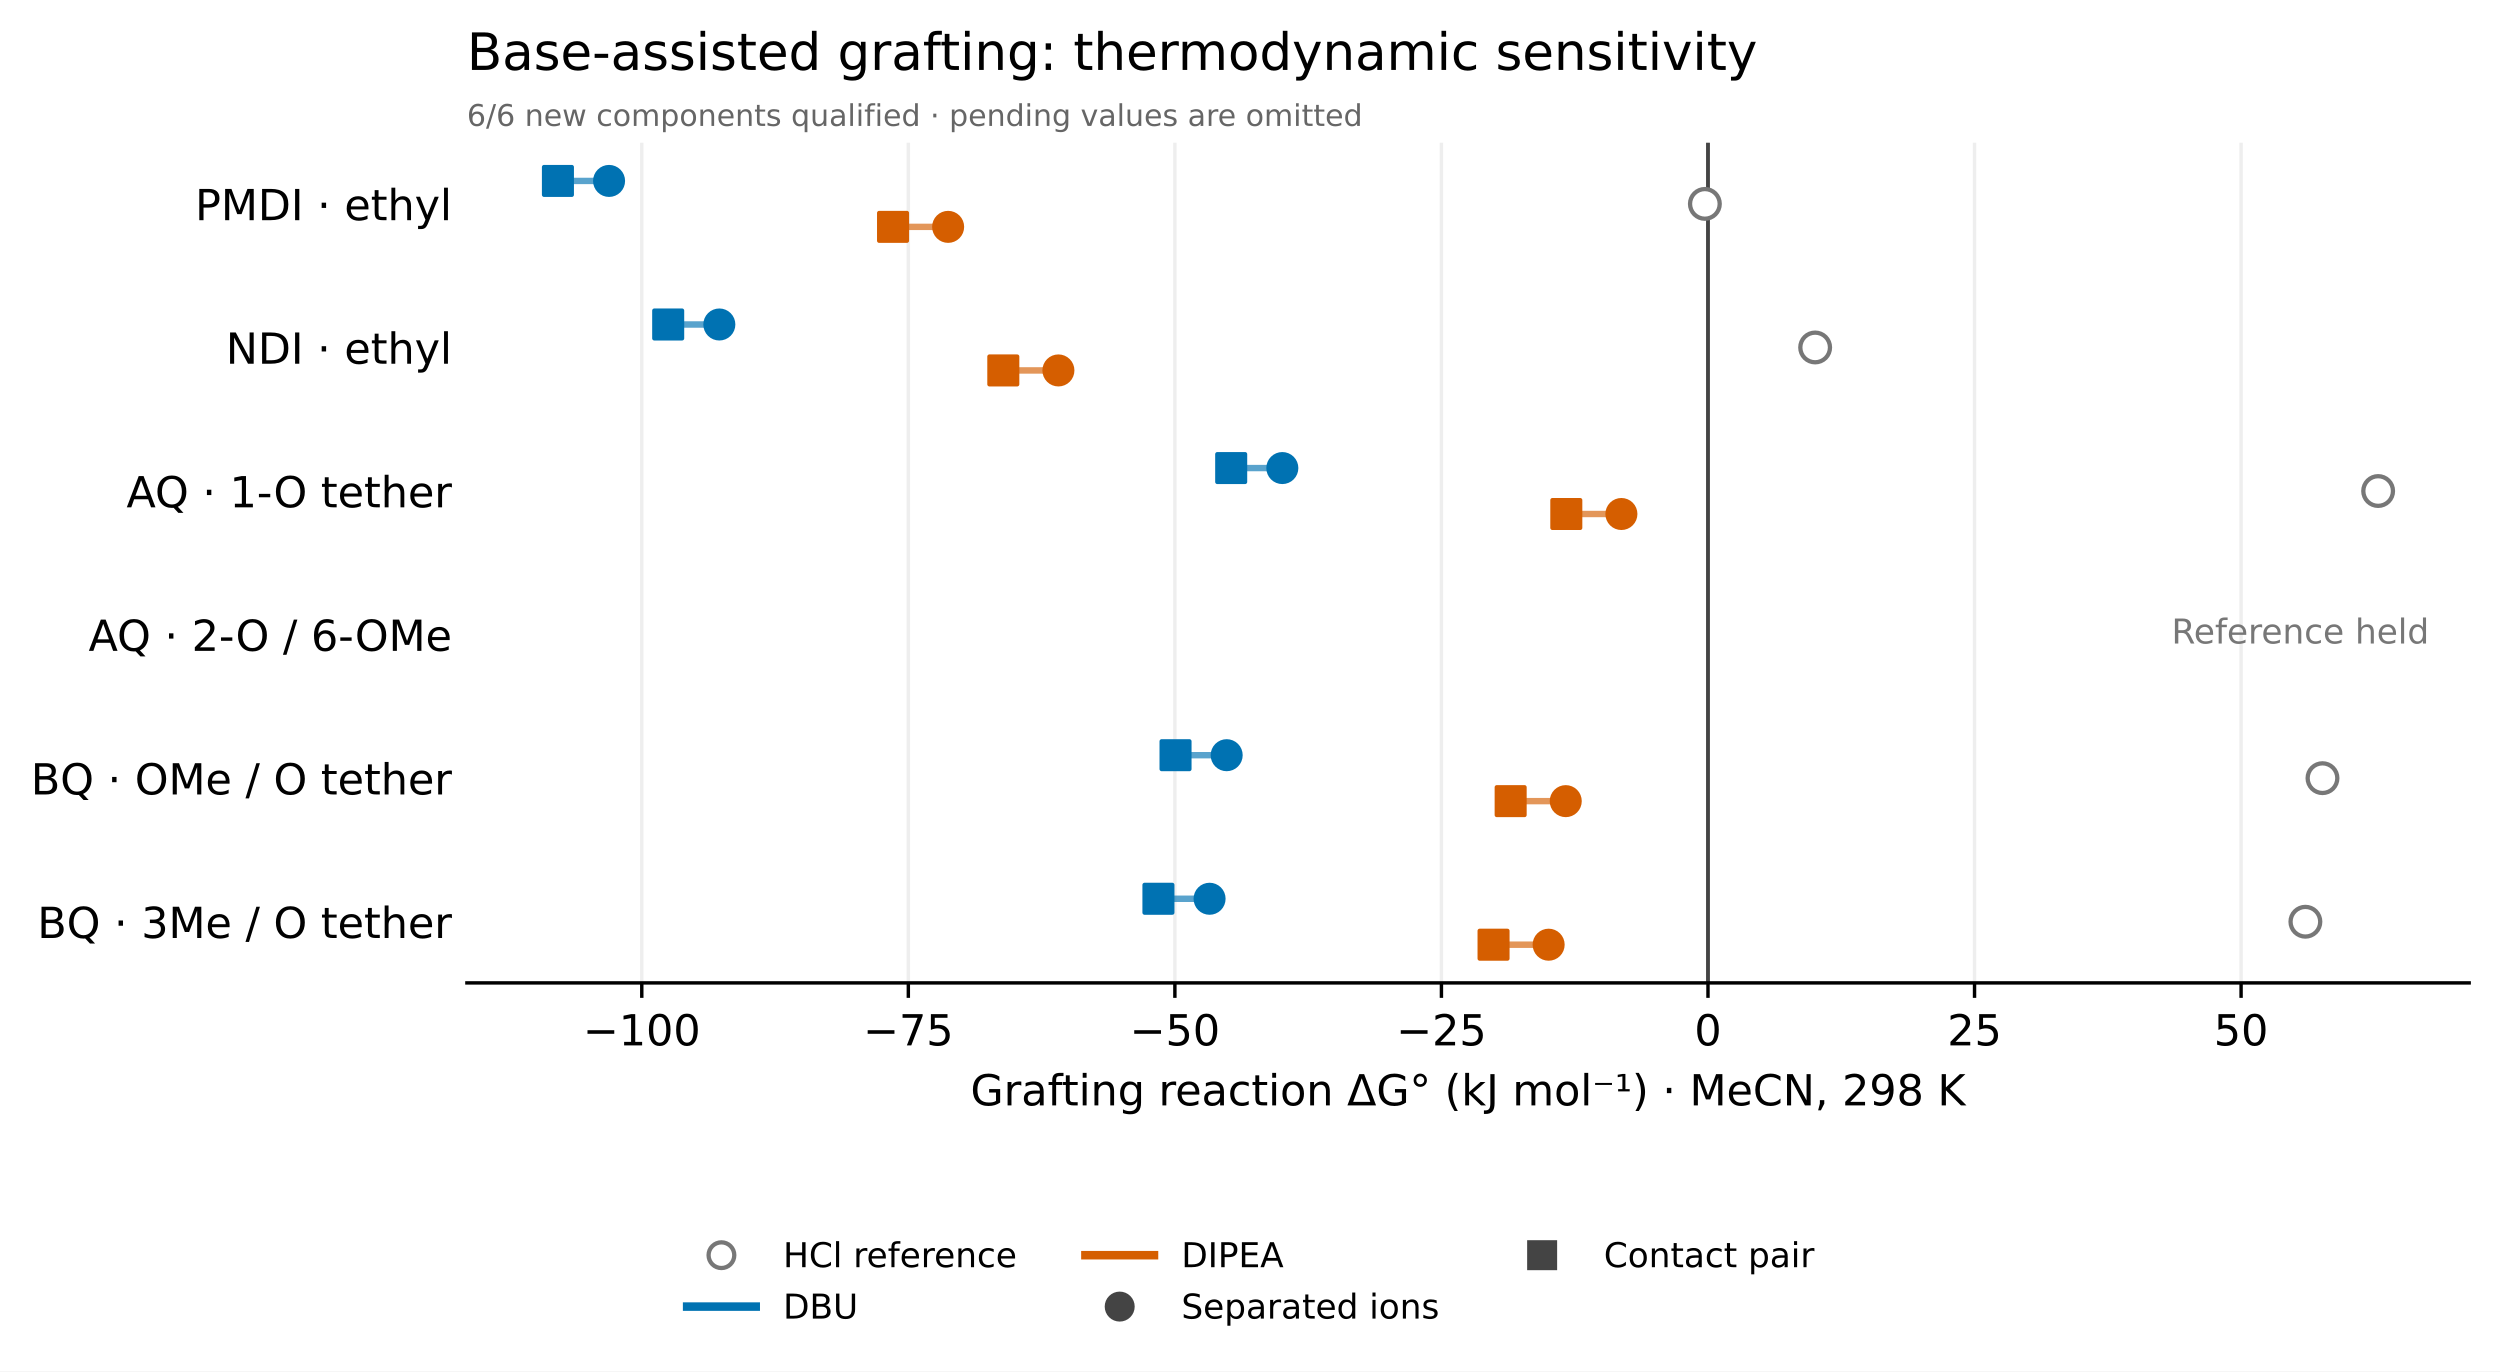
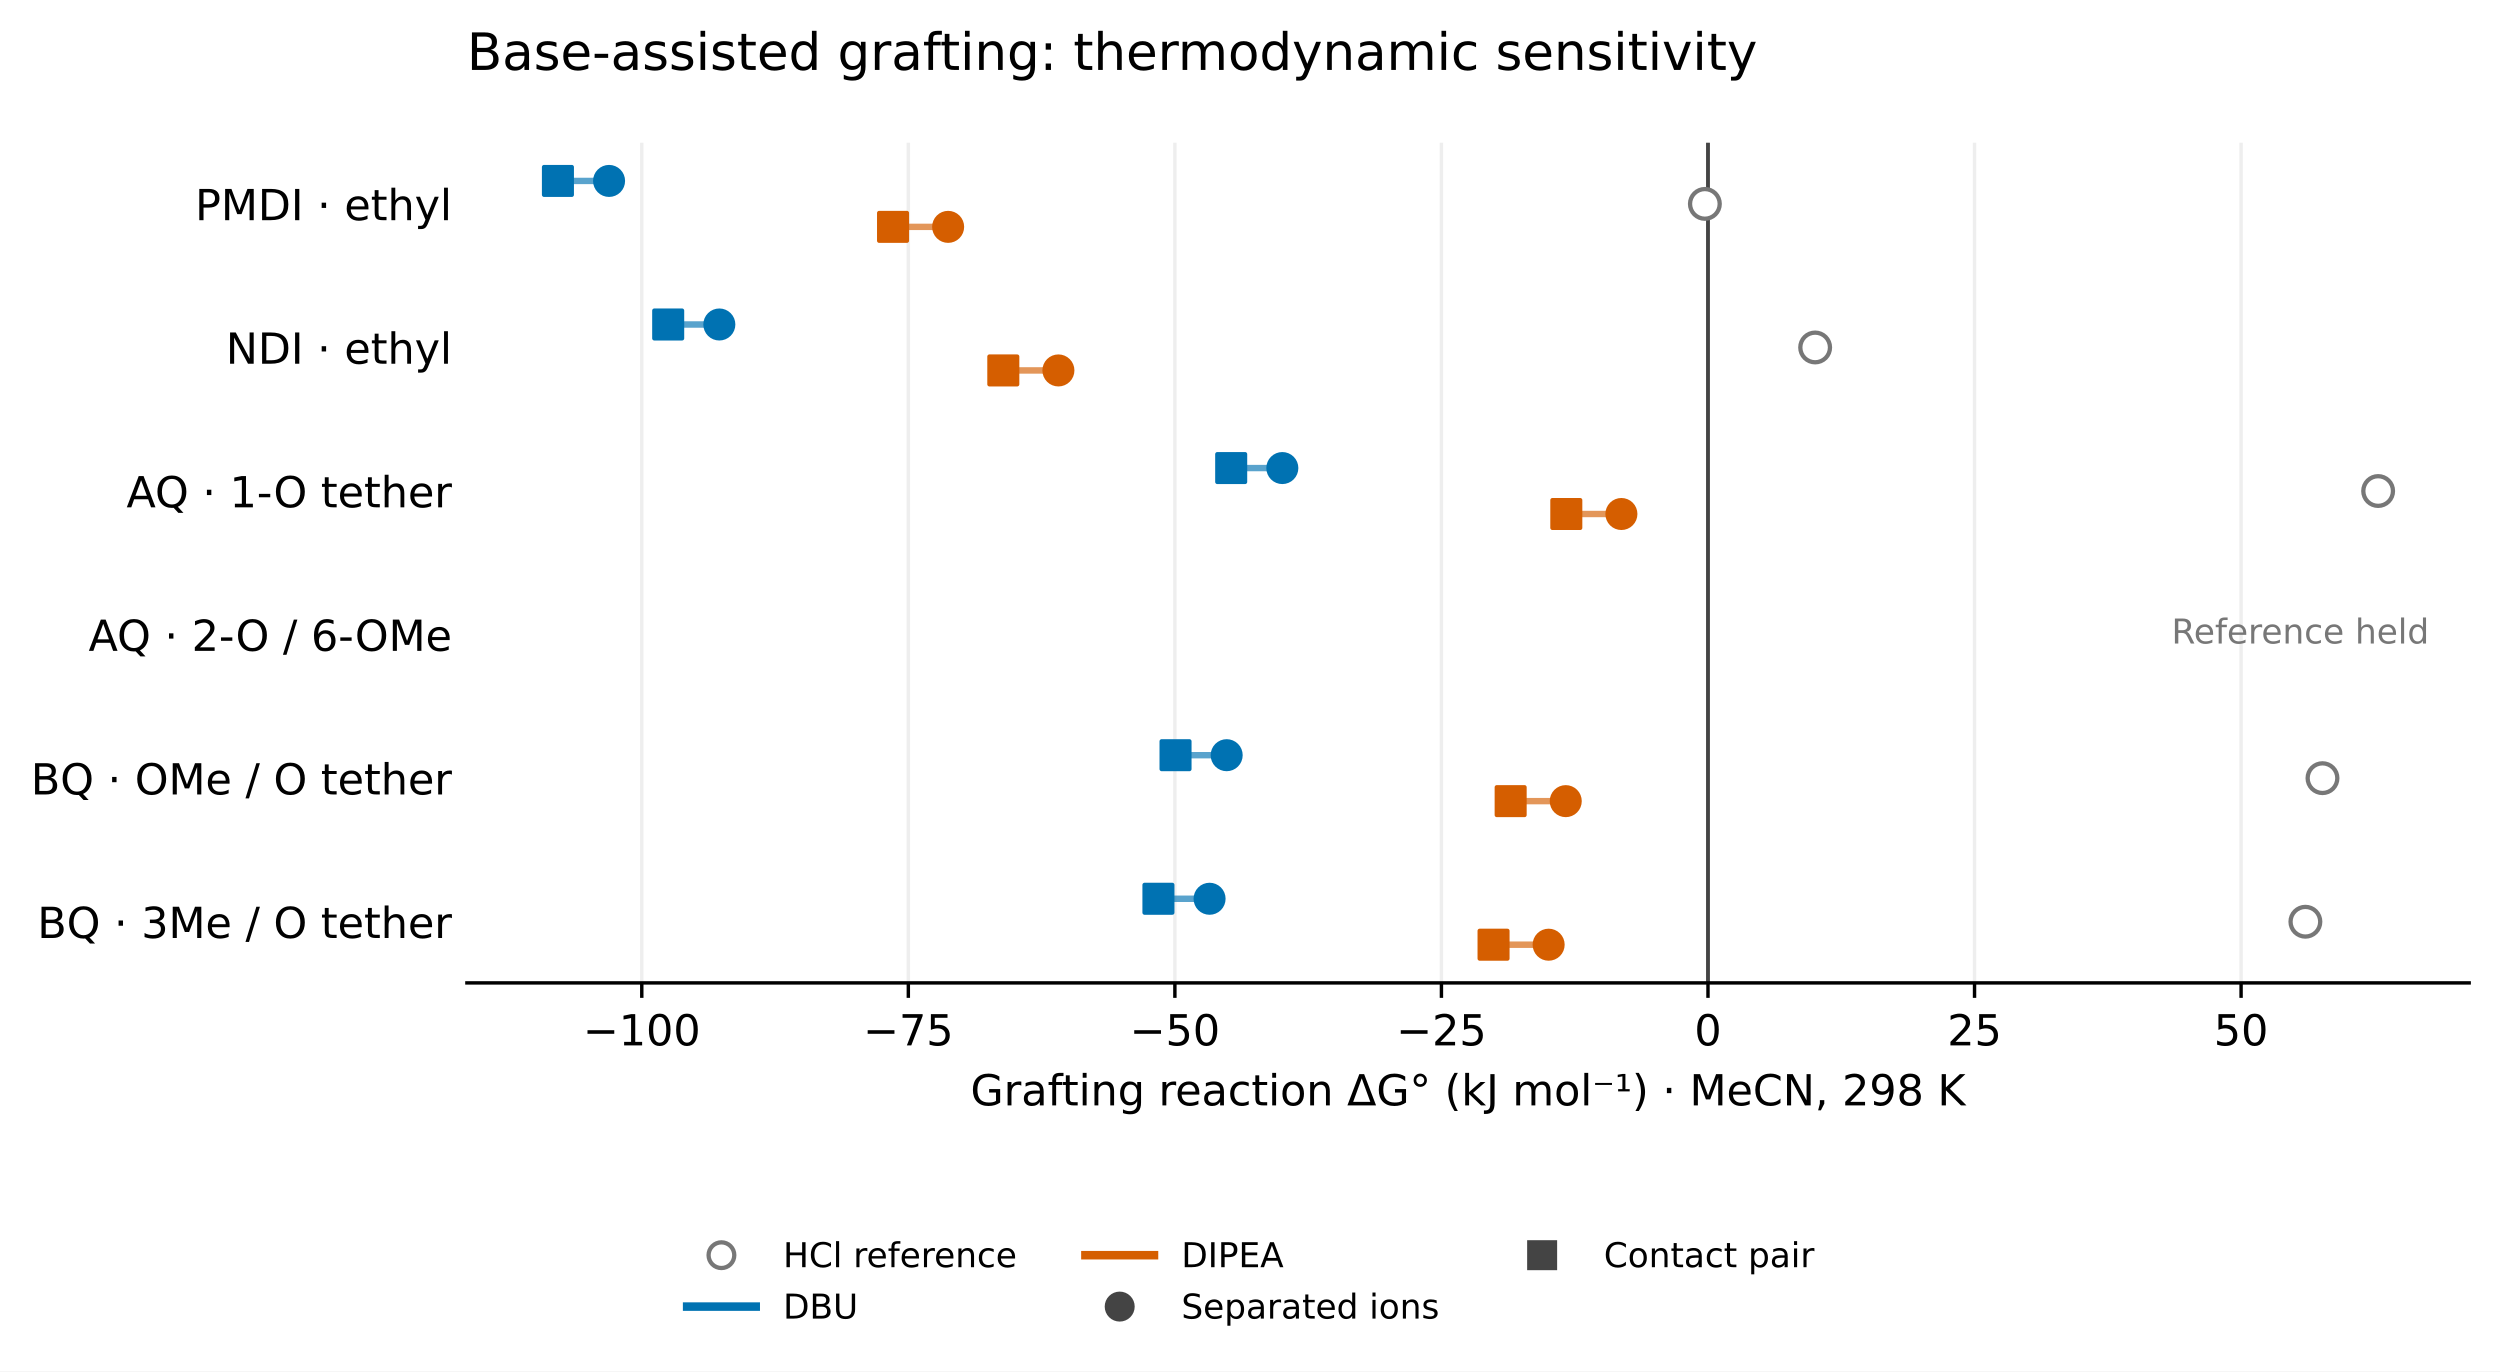
<svg xmlns="http://www.w3.org/2000/svg" xmlns:xlink="http://www.w3.org/1999/xlink" width="583.571pt" height="320.118pt" viewBox="0 0 583.571 320.118" version="1.1">
  <defs>
    <style type="text/css">*{stroke-linejoin: round; stroke-linecap: butt}</style>
  </defs>
  <g id="figure_1">
    <g id="patch_1">
      <path d="M 0 320.118  L 583.571 320.118  L 583.571 0  L 0 0  z " style="fill: #ffffff" />
    </g>
    <g id="axes_1">
      <g id="patch_2">
        <path d="M 108.991 229.436  L 576.371 229.436  L 576.371 33.318  L 108.991 33.318  z " style="fill: #ffffff" />
      </g>
      <g id="matplotlib.axis_1">
        <g id="xtick_1">
          <g id="line2d_1">
-             <path d="M 149.809 229.436  L 149.809 33.318  " clip-path="url(#p5837774f7a)" style="fill: none; stroke: #eeeeee; stroke-width: 0.8; stroke-linecap: square" />
+             <path d="M 149.809 229.436  L 149.809 33.318  " clip-path="url(#pb3ab2a6b49)" style="fill: none; stroke: #eeeeee; stroke-width: 0.8; stroke-linecap: square" />
          </g>
          <g id="line2d_2">
            <defs>
-               <path id="mfbf77e5e4a" d="M 0 0  L 0 3.5  " style="stroke: #000000; stroke-width: 0.8" />
+               <path id="m48d8ce6ba0" d="M 0 0  L 0 3.5  " style="stroke: #000000; stroke-width: 0.8" />
            </defs>
            <g>
-               <use xlink:href="#mfbf77e5e4a" x="149.809" y="229.436" style="stroke: #000000; stroke-width: 0.8" />
+               <use xlink:href="#m48d8ce6ba0" x="149.809" y="229.436" style="stroke: #000000; stroke-width: 0.8" />
            </g>
          </g>
          <g id="text_1">
            <text style="font-size: 10px; font-family: 'DejaVu Sans'; text-anchor: middle" x="149.809" y="244.033" transform="rotate(-0 149.8094 244.0334)">−100</text>
          </g>
        </g>
        <g id="xtick_2">
          <g id="line2d_3">
-             <path d="M 212.03 229.436  L 212.03 33.318  " clip-path="url(#p5837774f7a)" style="fill: none; stroke: #eeeeee; stroke-width: 0.8; stroke-linecap: square" />
+             <path d="M 212.03 229.436  L 212.03 33.318  " clip-path="url(#pb3ab2a6b49)" style="fill: none; stroke: #eeeeee; stroke-width: 0.8; stroke-linecap: square" />
          </g>
          <g id="line2d_4">
            <g>
-               <use xlink:href="#mfbf77e5e4a" x="212.03" y="229.436" style="stroke: #000000; stroke-width: 0.8" />
+               <use xlink:href="#m48d8ce6ba0" x="212.03" y="229.436" style="stroke: #000000; stroke-width: 0.8" />
            </g>
          </g>
          <g id="text_2">
            <text style="font-size: 10px; font-family: 'DejaVu Sans'; text-anchor: middle" x="212.03" y="244.033" transform="rotate(-0 212.0301 244.0334)">−75</text>
          </g>
        </g>
        <g id="xtick_3">
          <g id="line2d_5">
-             <path d="M 274.251 229.436  L 274.251 33.318  " clip-path="url(#p5837774f7a)" style="fill: none; stroke: #eeeeee; stroke-width: 0.8; stroke-linecap: square" />
+             <path d="M 274.251 229.436  L 274.251 33.318  " clip-path="url(#pb3ab2a6b49)" style="fill: none; stroke: #eeeeee; stroke-width: 0.8; stroke-linecap: square" />
          </g>
          <g id="line2d_6">
            <g>
-               <use xlink:href="#mfbf77e5e4a" x="274.251" y="229.436" style="stroke: #000000; stroke-width: 0.8" />
+               <use xlink:href="#m48d8ce6ba0" x="274.251" y="229.436" style="stroke: #000000; stroke-width: 0.8" />
            </g>
          </g>
          <g id="text_3">
            <text style="font-size: 10px; font-family: 'DejaVu Sans'; text-anchor: middle" x="274.251" y="244.033" transform="rotate(-0 274.2507 244.0334)">−50</text>
          </g>
        </g>
        <g id="xtick_4">
          <g id="line2d_7">
-             <path d="M 336.471 229.436  L 336.471 33.318  " clip-path="url(#p5837774f7a)" style="fill: none; stroke: #eeeeee; stroke-width: 0.8; stroke-linecap: square" />
+             <path d="M 336.471 229.436  L 336.471 33.318  " clip-path="url(#pb3ab2a6b49)" style="fill: none; stroke: #eeeeee; stroke-width: 0.8; stroke-linecap: square" />
          </g>
          <g id="line2d_8">
            <g>
-               <use xlink:href="#mfbf77e5e4a" x="336.471" y="229.436" style="stroke: #000000; stroke-width: 0.8" />
+               <use xlink:href="#m48d8ce6ba0" x="336.471" y="229.436" style="stroke: #000000; stroke-width: 0.8" />
            </g>
          </g>
          <g id="text_4">
            <text style="font-size: 10px; font-family: 'DejaVu Sans'; text-anchor: middle" x="336.471" y="244.033" transform="rotate(-0 336.4713 244.0334)">−25</text>
          </g>
        </g>
        <g id="xtick_5">
          <g id="line2d_9">
-             <path d="M 398.692 229.436  L 398.692 33.318  " clip-path="url(#p5837774f7a)" style="fill: none; stroke: #eeeeee; stroke-width: 0.8; stroke-linecap: square" />
+             <path d="M 398.692 229.436  L 398.692 33.318  " clip-path="url(#pb3ab2a6b49)" style="fill: none; stroke: #eeeeee; stroke-width: 0.8; stroke-linecap: square" />
          </g>
          <g id="line2d_10">
            <g>
-               <use xlink:href="#mfbf77e5e4a" x="398.692" y="229.436" style="stroke: #000000; stroke-width: 0.8" />
+               <use xlink:href="#m48d8ce6ba0" x="398.692" y="229.436" style="stroke: #000000; stroke-width: 0.8" />
            </g>
          </g>
          <g id="text_5">
            <text style="font-size: 10px; font-family: 'DejaVu Sans'; text-anchor: middle" x="398.692" y="244.033" transform="rotate(-0 398.692 244.0334)">0</text>
          </g>
        </g>
        <g id="xtick_6">
          <g id="line2d_11">
-             <path d="M 460.913 229.436  L 460.913 33.318  " clip-path="url(#p5837774f7a)" style="fill: none; stroke: #eeeeee; stroke-width: 0.8; stroke-linecap: square" />
+             <path d="M 460.913 229.436  L 460.913 33.318  " clip-path="url(#pb3ab2a6b49)" style="fill: none; stroke: #eeeeee; stroke-width: 0.8; stroke-linecap: square" />
          </g>
          <g id="line2d_12">
            <g>
-               <use xlink:href="#mfbf77e5e4a" x="460.913" y="229.436" style="stroke: #000000; stroke-width: 0.8" />
+               <use xlink:href="#m48d8ce6ba0" x="460.913" y="229.436" style="stroke: #000000; stroke-width: 0.8" />
            </g>
          </g>
          <g id="text_6">
            <text style="font-size: 10px; font-family: 'DejaVu Sans'; text-anchor: middle" x="460.913" y="244.033" transform="rotate(-0 460.9126 244.0334)">25</text>
          </g>
        </g>
        <g id="xtick_7">
          <g id="line2d_13">
-             <path d="M 523.133 229.436  L 523.133 33.318  " clip-path="url(#p5837774f7a)" style="fill: none; stroke: #eeeeee; stroke-width: 0.8; stroke-linecap: square" />
+             <path d="M 523.133 229.436  L 523.133 33.318  " clip-path="url(#pb3ab2a6b49)" style="fill: none; stroke: #eeeeee; stroke-width: 0.8; stroke-linecap: square" />
          </g>
          <g id="line2d_14">
            <g>
-               <use xlink:href="#mfbf77e5e4a" x="523.133" y="229.436" style="stroke: #000000; stroke-width: 0.8" />
+               <use xlink:href="#m48d8ce6ba0" x="523.133" y="229.436" style="stroke: #000000; stroke-width: 0.8" />
            </g>
          </g>
          <g id="text_7">
            <text style="font-size: 10px; font-family: 'DejaVu Sans'; text-anchor: middle" x="523.133" y="244.033" transform="rotate(-0 523.1333 244.0334)">50</text>
          </g>
        </g>
        <g id="text_8">
          <text style="font-size: 10px; font-family: 'DejaVu Sans'; text-anchor: middle" x="342.681" y="258.034" transform="rotate(-0 342.6806 258.0342)">Grafting reaction ΔG° (kJ mol⁻¹) · MeCN, 298 K</text>
        </g>
      </g>
      <g id="matplotlib.axis_2">
        <g id="ytick_1">
          <g id="line2d_15" />
          <g id="text_9">
            <text style="font-size: 10px; font-family: 'DejaVu Sans'; text-anchor: end" x="105.491" y="51.394" transform="rotate(-0 105.4906 51.39385)">PMDI · ethyl</text>
          </g>
        </g>
        <g id="ytick_2">
          <g id="line2d_16" />
          <g id="text_10">
            <text style="font-size: 10px; font-family: 'DejaVu Sans'; text-anchor: end" x="105.491" y="84.907" transform="rotate(-0 105.4906 84.90678)">NDI · ethyl</text>
          </g>
        </g>
        <g id="ytick_3">
          <g id="line2d_17" />
          <g id="text_11">
            <text style="font-size: 10px; font-family: 'DejaVu Sans'; text-anchor: end" x="105.491" y="118.42" transform="rotate(-0 105.4906 118.4197)">AQ · 1-O tether</text>
          </g>
        </g>
        <g id="ytick_4">
          <g id="line2d_18" />
          <g id="text_12">
            <text style="font-size: 10px; font-family: 'DejaVu Sans'; text-anchor: end" x="105.491" y="151.932" transform="rotate(-0 105.4906 151.9322)">AQ · 2-O / 6-OMe</text>
          </g>
        </g>
        <g id="ytick_5">
          <g id="line2d_19" />
          <g id="text_13">
            <text style="font-size: 10px; font-family: 'DejaVu Sans'; text-anchor: end" x="105.491" y="185.446" transform="rotate(-0 105.4906 185.4456)">BQ · OMe / O tether</text>
          </g>
        </g>
        <g id="ytick_6">
          <g id="line2d_20" />
          <g id="text_14">
            <text style="font-size: 10px; font-family: 'DejaVu Sans'; text-anchor: end" x="105.491" y="218.958" transform="rotate(-0 105.4906 218.9585)">BQ · 3Me / O tether</text>
          </g>
        </g>
      </g>
      <g id="line2d_21">
-         <path d="M 142.173 42.233  L 130.235 42.233  " clip-path="url(#p5837774f7a)" style="fill: none; stroke: #0072b2; stroke-opacity: 0.65; stroke-width: 1.5; stroke-linecap: square" />
+         <path d="M 142.173 42.233  L 130.235 42.233  " clip-path="url(#pb3ab2a6b49)" style="fill: none; stroke: #0072b2; stroke-opacity: 0.65; stroke-width: 1.5; stroke-linecap: square" />
      </g>
      <g id="line2d_22">
-         <path d="M 221.321 52.957  L 208.461 52.957  " clip-path="url(#p5837774f7a)" style="fill: none; stroke: #d55e00; stroke-opacity: 0.65; stroke-width: 1.5; stroke-linecap: square" />
+         <path d="M 221.321 52.957  L 208.461 52.957  " clip-path="url(#pb3ab2a6b49)" style="fill: none; stroke: #d55e00; stroke-opacity: 0.65; stroke-width: 1.5; stroke-linecap: square" />
      </g>
      <g id="line2d_23">
-         <path d="M 167.913 75.745  L 155.975 75.745  " clip-path="url(#p5837774f7a)" style="fill: none; stroke: #0072b2; stroke-opacity: 0.65; stroke-width: 1.5; stroke-linecap: square" />
+         <path d="M 167.913 75.745  L 155.975 75.745  " clip-path="url(#pb3ab2a6b49)" style="fill: none; stroke: #0072b2; stroke-opacity: 0.65; stroke-width: 1.5; stroke-linecap: square" />
      </g>
      <g id="line2d_24">
-         <path d="M 247.061 86.47  L 234.201 86.47  " clip-path="url(#p5837774f7a)" style="fill: none; stroke: #d55e00; stroke-opacity: 0.65; stroke-width: 1.5; stroke-linecap: square" />
+         <path d="M 247.061 86.47  L 234.201 86.47  " clip-path="url(#pb3ab2a6b49)" style="fill: none; stroke: #d55e00; stroke-opacity: 0.65; stroke-width: 1.5; stroke-linecap: square" />
      </g>
      <g id="line2d_25">
-         <path d="M 299.332 109.258  L 287.395 109.258  " clip-path="url(#p5837774f7a)" style="fill: none; stroke: #0072b2; stroke-opacity: 0.65; stroke-width: 1.5; stroke-linecap: square" />
+         <path d="M 299.332 109.258  L 287.395 109.258  " clip-path="url(#pb3ab2a6b49)" style="fill: none; stroke: #0072b2; stroke-opacity: 0.65; stroke-width: 1.5; stroke-linecap: square" />
      </g>
      <g id="line2d_26">
-         <path d="M 378.481 119.983  L 365.621 119.983  " clip-path="url(#p5837774f7a)" style="fill: none; stroke: #d55e00; stroke-opacity: 0.65; stroke-width: 1.5; stroke-linecap: square" />
+         <path d="M 378.481 119.983  L 365.621 119.983  " clip-path="url(#pb3ab2a6b49)" style="fill: none; stroke: #d55e00; stroke-opacity: 0.65; stroke-width: 1.5; stroke-linecap: square" />
      </g>
      <g id="line2d_27">
-         <path d="M 286.34 176.284  L 274.403 176.284  " clip-path="url(#p5837774f7a)" style="fill: none; stroke: #0072b2; stroke-opacity: 0.65; stroke-width: 1.5; stroke-linecap: square" />
+         <path d="M 286.34 176.284  L 274.403 176.284  " clip-path="url(#pb3ab2a6b49)" style="fill: none; stroke: #0072b2; stroke-opacity: 0.65; stroke-width: 1.5; stroke-linecap: square" />
      </g>
      <g id="line2d_28">
-         <path d="M 365.489 187.008  L 352.629 187.008  " clip-path="url(#p5837774f7a)" style="fill: none; stroke: #d55e00; stroke-opacity: 0.65; stroke-width: 1.5; stroke-linecap: square" />
+         <path d="M 365.489 187.008  L 352.629 187.008  " clip-path="url(#pb3ab2a6b49)" style="fill: none; stroke: #d55e00; stroke-opacity: 0.65; stroke-width: 1.5; stroke-linecap: square" />
      </g>
      <g id="line2d_29">
-         <path d="M 282.349 209.797  L 270.411 209.797  " clip-path="url(#p5837774f7a)" style="fill: none; stroke: #0072b2; stroke-opacity: 0.65; stroke-width: 1.5; stroke-linecap: square" />
+         <path d="M 282.349 209.797  L 270.411 209.797  " clip-path="url(#pb3ab2a6b49)" style="fill: none; stroke: #0072b2; stroke-opacity: 0.65; stroke-width: 1.5; stroke-linecap: square" />
      </g>
      <g id="line2d_30">
-         <path d="M 361.497 220.521  L 348.637 220.521  " clip-path="url(#p5837774f7a)" style="fill: none; stroke: #d55e00; stroke-opacity: 0.65; stroke-width: 1.5; stroke-linecap: square" />
+         <path d="M 361.497 220.521  L 348.637 220.521  " clip-path="url(#pb3ab2a6b49)" style="fill: none; stroke: #d55e00; stroke-opacity: 0.65; stroke-width: 1.5; stroke-linecap: square" />
      </g>
      <g id="line2d_31">
-         <path d="M 398.692 229.436  L 398.692 33.318  " clip-path="url(#p5837774f7a)" style="fill: none; stroke: #444444; stroke-width: 0.9; stroke-linecap: square" />
+         <path d="M 398.692 229.436  L 398.692 33.318  " clip-path="url(#pb3ab2a6b49)" style="fill: none; stroke: #444444; stroke-width: 0.9; stroke-linecap: square" />
      </g>
      <g id="patch_3">
        <path d="M 108.991 229.436  L 576.371 229.436  " style="fill: none; stroke: #000000; stroke-width: 0.8; stroke-linejoin: miter; stroke-linecap: square" />
      </g>
      <g id="PathCollection_1">
        <defs>
-           <path id="meb96416cd1" d="M 0 3.464  C 0.919 3.464 1.8 3.099 2.449 2.449  C 3.099 1.8 3.464 0.919 3.464 0  C 3.464 -0.919 3.099 -1.8 2.449 -2.449  C 1.8 -3.099 0.919 -3.464 0 -3.464  C -0.919 -3.464 -1.8 -3.099 -2.449 -2.449  C -3.099 -1.8 -3.464 -0.919 -3.464 0  C -3.464 0.919 -3.099 1.8 -2.449 2.449  C -1.8 3.099 -0.919 3.464 0 3.464  z " style="stroke: #777777" />
-         </defs>
-         <g clip-path="url(#p5837774f7a)">
-           <use xlink:href="#meb96416cd1" x="397.966" y="47.595" style="fill: #ffffff; stroke: #777777" />
+           <path id="m607630307b" d="M 0 3.464  C 0.919 3.464 1.8 3.099 2.449 2.449  C 3.099 1.8 3.464 0.919 3.464 0  C 3.464 -0.919 3.099 -1.8 2.449 -2.449  C 1.8 -3.099 0.919 -3.464 0 -3.464  C -0.919 -3.464 -1.8 -3.099 -2.449 -2.449  C -3.099 -1.8 -3.464 -0.919 -3.464 0  C -3.464 0.919 -3.099 1.8 -2.449 2.449  C -1.8 3.099 -0.919 3.464 0 3.464  z " style="stroke: #777777" />
+         </defs>
+         <g clip-path="url(#pb3ab2a6b49)">
+           <use xlink:href="#m607630307b" x="397.966" y="47.595" style="fill: #ffffff; stroke: #777777" />
        </g>
      </g>
      <g id="PathCollection_2">
-         <g clip-path="url(#p5837774f7a)">
-           <use xlink:href="#meb96416cd1" x="423.707" y="81.108" style="fill: #ffffff; stroke: #777777" />
+         <g clip-path="url(#pb3ab2a6b49)">
+           <use xlink:href="#m607630307b" x="423.707" y="81.108" style="fill: #ffffff; stroke: #777777" />
        </g>
      </g>
      <g id="PathCollection_3">
-         <g clip-path="url(#p5837774f7a)">
-           <use xlink:href="#meb96416cd1" x="555.126" y="114.62" style="fill: #ffffff; stroke: #777777" />
+         <g clip-path="url(#pb3ab2a6b49)">
+           <use xlink:href="#m607630307b" x="555.126" y="114.62" style="fill: #ffffff; stroke: #777777" />
        </g>
      </g>
      <g id="text_15">
        <text style="font-size: 8px; font-family: 'DejaVu Sans'; text-anchor: end; fill: #777777" x="567.023" y="150.212" transform="rotate(-0 567.023 150.2119)">Reference held</text>
      </g>
      <g id="PathCollection_4">
-         <g clip-path="url(#p5837774f7a)">
-           <use xlink:href="#meb96416cd1" x="542.134" y="181.646" style="fill: #ffffff; stroke: #777777" />
+         <g clip-path="url(#pb3ab2a6b49)">
+           <use xlink:href="#m607630307b" x="542.134" y="181.646" style="fill: #ffffff; stroke: #777777" />
        </g>
      </g>
      <g id="PathCollection_5">
-         <g clip-path="url(#p5837774f7a)">
-           <use xlink:href="#meb96416cd1" x="538.143" y="215.159" style="fill: #ffffff; stroke: #777777" />
+         <g clip-path="url(#pb3ab2a6b49)">
+           <use xlink:href="#m607630307b" x="538.143" y="215.159" style="fill: #ffffff; stroke: #777777" />
        </g>
      </g>
      <g id="text_16">
-         <text style="font-size: 7px; font-family: 'DejaVu Sans'; text-anchor: start; fill: #666666" x="108.991" y="29.396" transform="rotate(-0 108.9906 29.39577)">6/6 new components qualified · pending values are omitted</text>
-       </g>
-       <g id="text_17">
        <text style="font-size: 12px; font-family: 'DejaVu Sans'; text-anchor: start" x="108.991" y="16.318" transform="rotate(-0 108.9906 16.31812)">Base-assisted grafting: thermodynamic sensitivity</text>
      </g>
      <g id="PathCollection_6">
        <defs>
-           <path id="mf549d1476c" d="M 0 3.24  C 0.859 3.24 1.684 2.899 2.291 2.291  C 2.899 1.684 3.24 0.859 3.24 0  C 3.24 -0.859 2.899 -1.684 2.291 -2.291  C 1.684 -2.899 0.859 -3.24 0 -3.24  C -0.859 -3.24 -1.684 -2.899 -2.291 -2.291  C -2.899 -1.684 -3.24 -0.859 -3.24 0  C -3.24 0.859 -2.899 1.684 -2.291 2.291  C -1.684 2.899 -0.859 3.24 0 3.24  z " style="stroke: #0072b2" />
-         </defs>
-         <g clip-path="url(#p5837774f7a)">
-           <use xlink:href="#mf549d1476c" x="142.173" y="42.233" style="fill: #0072b2; stroke: #0072b2" />
+           <path id="mdb5654ed7f" d="M 0 3.24  C 0.859 3.24 1.684 2.899 2.291 2.291  C 2.899 1.684 3.24 0.859 3.24 0  C 3.24 -0.859 2.899 -1.684 2.291 -2.291  C 1.684 -2.899 0.859 -3.24 0 -3.24  C -0.859 -3.24 -1.684 -2.899 -2.291 -2.291  C -2.899 -1.684 -3.24 -0.859 -3.24 0  C -3.24 0.859 -2.899 1.684 -2.291 2.291  C -1.684 2.899 -0.859 3.24 0 3.24  z " style="stroke: #0072b2" />
+         </defs>
+         <g clip-path="url(#pb3ab2a6b49)">
+           <use xlink:href="#mdb5654ed7f" x="142.173" y="42.233" style="fill: #0072b2; stroke: #0072b2" />
        </g>
      </g>
      <g id="PathCollection_7">
        <defs>
-           <path id="m0517ecfdf3" d="M -3.24 3.24  L 3.24 3.24  L 3.24 -3.24  L -3.24 -3.24  z " style="stroke: #0072b2" />
-         </defs>
-         <g clip-path="url(#p5837774f7a)">
-           <use xlink:href="#m0517ecfdf3" x="130.235" y="42.233" style="fill: #0072b2; stroke: #0072b2" />
+           <path id="m67b4875e47" d="M -3.24 3.24  L 3.24 3.24  L 3.24 -3.24  L -3.24 -3.24  z " style="stroke: #0072b2" />
+         </defs>
+         <g clip-path="url(#pb3ab2a6b49)">
+           <use xlink:href="#m67b4875e47" x="130.235" y="42.233" style="fill: #0072b2; stroke: #0072b2" />
        </g>
      </g>
      <g id="PathCollection_8">
        <defs>
-           <path id="m09bd46128c" d="M 0 3.24  C 0.859 3.24 1.684 2.899 2.291 2.291  C 2.899 1.684 3.24 0.859 3.24 0  C 3.24 -0.859 2.899 -1.684 2.291 -2.291  C 1.684 -2.899 0.859 -3.24 0 -3.24  C -0.859 -3.24 -1.684 -2.899 -2.291 -2.291  C -2.899 -1.684 -3.24 -0.859 -3.24 0  C -3.24 0.859 -2.899 1.684 -2.291 2.291  C -1.684 2.899 -0.859 3.24 0 3.24  z " style="stroke: #d55e00" />
-         </defs>
-         <g clip-path="url(#p5837774f7a)">
-           <use xlink:href="#m09bd46128c" x="221.321" y="52.957" style="fill: #d55e00; stroke: #d55e00" />
+           <path id="m1b0a2b843f" d="M 0 3.24  C 0.859 3.24 1.684 2.899 2.291 2.291  C 2.899 1.684 3.24 0.859 3.24 0  C 3.24 -0.859 2.899 -1.684 2.291 -2.291  C 1.684 -2.899 0.859 -3.24 0 -3.24  C -0.859 -3.24 -1.684 -2.899 -2.291 -2.291  C -2.899 -1.684 -3.24 -0.859 -3.24 0  C -3.24 0.859 -2.899 1.684 -2.291 2.291  C -1.684 2.899 -0.859 3.24 0 3.24  z " style="stroke: #d55e00" />
+         </defs>
+         <g clip-path="url(#pb3ab2a6b49)">
+           <use xlink:href="#m1b0a2b843f" x="221.321" y="52.957" style="fill: #d55e00; stroke: #d55e00" />
        </g>
      </g>
      <g id="PathCollection_9">
        <defs>
-           <path id="ma412280d48" d="M -3.24 3.24  L 3.24 3.24  L 3.24 -3.24  L -3.24 -3.24  z " style="stroke: #d55e00" />
-         </defs>
-         <g clip-path="url(#p5837774f7a)">
-           <use xlink:href="#ma412280d48" x="208.461" y="52.957" style="fill: #d55e00; stroke: #d55e00" />
+           <path id="ma7dda0f3f4" d="M -3.24 3.24  L 3.24 3.24  L 3.24 -3.24  L -3.24 -3.24  z " style="stroke: #d55e00" />
+         </defs>
+         <g clip-path="url(#pb3ab2a6b49)">
+           <use xlink:href="#ma7dda0f3f4" x="208.461" y="52.957" style="fill: #d55e00; stroke: #d55e00" />
        </g>
      </g>
      <g id="PathCollection_10">
-         <g clip-path="url(#p5837774f7a)">
-           <use xlink:href="#mf549d1476c" x="167.913" y="75.745" style="fill: #0072b2; stroke: #0072b2" />
+         <g clip-path="url(#pb3ab2a6b49)">
+           <use xlink:href="#mdb5654ed7f" x="167.913" y="75.745" style="fill: #0072b2; stroke: #0072b2" />
        </g>
      </g>
      <g id="PathCollection_11">
-         <g clip-path="url(#p5837774f7a)">
-           <use xlink:href="#m0517ecfdf3" x="155.975" y="75.745" style="fill: #0072b2; stroke: #0072b2" />
+         <g clip-path="url(#pb3ab2a6b49)">
+           <use xlink:href="#m67b4875e47" x="155.975" y="75.745" style="fill: #0072b2; stroke: #0072b2" />
        </g>
      </g>
      <g id="PathCollection_12">
-         <g clip-path="url(#p5837774f7a)">
-           <use xlink:href="#m09bd46128c" x="247.061" y="86.47" style="fill: #d55e00; stroke: #d55e00" />
+         <g clip-path="url(#pb3ab2a6b49)">
+           <use xlink:href="#m1b0a2b843f" x="247.061" y="86.47" style="fill: #d55e00; stroke: #d55e00" />
        </g>
      </g>
      <g id="PathCollection_13">
-         <g clip-path="url(#p5837774f7a)">
-           <use xlink:href="#ma412280d48" x="234.201" y="86.47" style="fill: #d55e00; stroke: #d55e00" />
+         <g clip-path="url(#pb3ab2a6b49)">
+           <use xlink:href="#ma7dda0f3f4" x="234.201" y="86.47" style="fill: #d55e00; stroke: #d55e00" />
        </g>
      </g>
      <g id="PathCollection_14">
-         <g clip-path="url(#p5837774f7a)">
-           <use xlink:href="#mf549d1476c" x="299.332" y="109.258" style="fill: #0072b2; stroke: #0072b2" />
+         <g clip-path="url(#pb3ab2a6b49)">
+           <use xlink:href="#mdb5654ed7f" x="299.332" y="109.258" style="fill: #0072b2; stroke: #0072b2" />
        </g>
      </g>
      <g id="PathCollection_15">
-         <g clip-path="url(#p5837774f7a)">
-           <use xlink:href="#m0517ecfdf3" x="287.395" y="109.258" style="fill: #0072b2; stroke: #0072b2" />
+         <g clip-path="url(#pb3ab2a6b49)">
+           <use xlink:href="#m67b4875e47" x="287.395" y="109.258" style="fill: #0072b2; stroke: #0072b2" />
        </g>
      </g>
      <g id="PathCollection_16">
-         <g clip-path="url(#p5837774f7a)">
-           <use xlink:href="#m09bd46128c" x="378.481" y="119.983" style="fill: #d55e00; stroke: #d55e00" />
+         <g clip-path="url(#pb3ab2a6b49)">
+           <use xlink:href="#m1b0a2b843f" x="378.481" y="119.983" style="fill: #d55e00; stroke: #d55e00" />
        </g>
      </g>
      <g id="PathCollection_17">
-         <g clip-path="url(#p5837774f7a)">
-           <use xlink:href="#ma412280d48" x="365.621" y="119.983" style="fill: #d55e00; stroke: #d55e00" />
+         <g clip-path="url(#pb3ab2a6b49)">
+           <use xlink:href="#ma7dda0f3f4" x="365.621" y="119.983" style="fill: #d55e00; stroke: #d55e00" />
        </g>
      </g>
      <g id="PathCollection_18">
-         <g clip-path="url(#p5837774f7a)">
-           <use xlink:href="#mf549d1476c" x="286.34" y="176.284" style="fill: #0072b2; stroke: #0072b2" />
+         <g clip-path="url(#pb3ab2a6b49)">
+           <use xlink:href="#mdb5654ed7f" x="286.34" y="176.284" style="fill: #0072b2; stroke: #0072b2" />
        </g>
      </g>
      <g id="PathCollection_19">
-         <g clip-path="url(#p5837774f7a)">
-           <use xlink:href="#m0517ecfdf3" x="274.403" y="176.284" style="fill: #0072b2; stroke: #0072b2" />
+         <g clip-path="url(#pb3ab2a6b49)">
+           <use xlink:href="#m67b4875e47" x="274.403" y="176.284" style="fill: #0072b2; stroke: #0072b2" />
        </g>
      </g>
      <g id="PathCollection_20">
-         <g clip-path="url(#p5837774f7a)">
-           <use xlink:href="#m09bd46128c" x="365.489" y="187.008" style="fill: #d55e00; stroke: #d55e00" />
+         <g clip-path="url(#pb3ab2a6b49)">
+           <use xlink:href="#m1b0a2b843f" x="365.489" y="187.008" style="fill: #d55e00; stroke: #d55e00" />
        </g>
      </g>
      <g id="PathCollection_21">
-         <g clip-path="url(#p5837774f7a)">
-           <use xlink:href="#ma412280d48" x="352.629" y="187.008" style="fill: #d55e00; stroke: #d55e00" />
+         <g clip-path="url(#pb3ab2a6b49)">
+           <use xlink:href="#ma7dda0f3f4" x="352.629" y="187.008" style="fill: #d55e00; stroke: #d55e00" />
        </g>
      </g>
      <g id="PathCollection_22">
-         <g clip-path="url(#p5837774f7a)">
-           <use xlink:href="#mf549d1476c" x="282.349" y="209.797" style="fill: #0072b2; stroke: #0072b2" />
+         <g clip-path="url(#pb3ab2a6b49)">
+           <use xlink:href="#mdb5654ed7f" x="282.349" y="209.797" style="fill: #0072b2; stroke: #0072b2" />
        </g>
      </g>
      <g id="PathCollection_23">
-         <g clip-path="url(#p5837774f7a)">
-           <use xlink:href="#m0517ecfdf3" x="270.411" y="209.797" style="fill: #0072b2; stroke: #0072b2" />
+         <g clip-path="url(#pb3ab2a6b49)">
+           <use xlink:href="#m67b4875e47" x="270.411" y="209.797" style="fill: #0072b2; stroke: #0072b2" />
        </g>
      </g>
      <g id="PathCollection_24">
-         <g clip-path="url(#p5837774f7a)">
-           <use xlink:href="#m09bd46128c" x="361.497" y="220.521" style="fill: #d55e00; stroke: #d55e00" />
+         <g clip-path="url(#pb3ab2a6b49)">
+           <use xlink:href="#m1b0a2b843f" x="361.497" y="220.521" style="fill: #d55e00; stroke: #d55e00" />
        </g>
      </g>
      <g id="PathCollection_25">
-         <g clip-path="url(#p5837774f7a)">
-           <use xlink:href="#ma412280d48" x="348.637" y="220.521" style="fill: #d55e00; stroke: #d55e00" />
+         <g clip-path="url(#pb3ab2a6b49)">
+           <use xlink:href="#ma7dda0f3f4" x="348.637" y="220.521" style="fill: #d55e00; stroke: #d55e00" />
        </g>
      </g>
    </g>
    <g id="legend_1">
      <g id="line2d_32">
        <path d="M 160.403 292.996  L 168.403 292.996  L 176.403 292.996  " style="fill: none; stroke: #000000; stroke-opacity: 0; stroke-width: 1.5; stroke-linecap: square" />
        <defs>
-           <path id="me642a27840" d="M 0 3  C 0.796 3 1.559 2.684 2.121 2.121  C 2.684 1.559 3 0.796 3 0  C 3 -0.796 2.684 -1.559 2.121 -2.121  C 1.559 -2.684 0.796 -3 0 -3  C -0.796 -3 -1.559 -2.684 -2.121 -2.121  C -2.684 -1.559 -3 -0.796 -3 0  C -3 0.796 -2.684 1.559 -2.121 2.121  C -1.559 2.684 -0.796 3 0 3  z " style="stroke: #777777" />
+           <path id="ma99afd6a34" d="M 0 3  C 0.796 3 1.559 2.684 2.121 2.121  C 2.684 1.559 3 0.796 3 0  C 3 -0.796 2.684 -1.559 2.121 -2.121  C 1.559 -2.684 0.796 -3 0 -3  C -0.796 -3 -1.559 -2.684 -2.121 -2.121  C -2.684 -1.559 -3 -0.796 -3 0  C -3 0.796 -2.684 1.559 -2.121 2.121  C -1.559 2.684 -0.796 3 0 3  z " style="stroke: #777777" />
        </defs>
        <g>
-           <use xlink:href="#me642a27840" x="168.403" y="292.996" style="fill: #ffffff; stroke: #777777" />
-         </g>
-       </g>
-       <g id="text_18">
+           <use xlink:href="#ma99afd6a34" x="168.403" y="292.996" style="fill: #ffffff; stroke: #777777" />
+         </g>
+       </g>
+       <g id="text_17">
        <text style="font-size: 8px; font-family: 'DejaVu Sans'; text-anchor: start" x="182.803" y="295.796" transform="rotate(-0 182.8025 295.7956)">HCl reference</text>
      </g>
      <g id="line2d_33">
        <path d="M 160.403 304.996  L 168.403 304.996  L 176.403 304.996  " style="fill: none; stroke: #0072b2; stroke-width: 2; stroke-linecap: square" />
      </g>
-       <g id="text_19">
+       <g id="text_18">
        <text style="font-size: 8px; font-family: 'DejaVu Sans'; text-anchor: start" x="182.803" y="307.796" transform="rotate(-0 182.8025 307.7962)">DBU</text>
      </g>
      <g id="line2d_34">
        <path d="M 253.37 292.996  L 261.37 292.996  L 269.37 292.996  " style="fill: none; stroke: #d55e00; stroke-width: 2; stroke-linecap: square" />
      </g>
+       <g id="text_19">
+         <text style="font-size: 8px; font-family: 'DejaVu Sans'; text-anchor: start" x="275.77" y="295.796" transform="rotate(-0 275.77 295.7956)">DIPEA</text>
+       </g>
+       <g id="line2d_35">
+         <defs>
+           <path id="m06fb29c4d7" d="M 0 3  C 0.796 3 1.559 2.684 2.121 2.121  C 2.684 1.559 3 0.796 3 0  C 3 -0.796 2.684 -1.559 2.121 -2.121  C 1.559 -2.684 0.796 -3 0 -3  C -0.796 -3 -1.559 -2.684 -2.121 -2.121  C -2.684 -1.559 -3 -0.796 -3 0  C -3 0.796 -2.684 1.559 -2.121 2.121  C -1.559 2.684 -0.796 3 0 3  z " style="stroke: #444444" />
+         </defs>
+         <g>
+           <use xlink:href="#m06fb29c4d7" x="261.37" y="304.996" style="fill: #444444; stroke: #444444" />
+         </g>
+       </g>
      <g id="text_20">
-         <text style="font-size: 8px; font-family: 'DejaVu Sans'; text-anchor: start" x="275.77" y="295.796" transform="rotate(-0 275.77 295.7956)">DIPEA</text>
-       </g>
-       <g id="line2d_35">
-         <defs>
-           <path id="me01bf97131" d="M 0 3  C 0.796 3 1.559 2.684 2.121 2.121  C 2.684 1.559 3 0.796 3 0  C 3 -0.796 2.684 -1.559 2.121 -2.121  C 1.559 -2.684 0.796 -3 0 -3  C -0.796 -3 -1.559 -2.684 -2.121 -2.121  C -2.684 -1.559 -3 -0.796 -3 0  C -3 0.796 -2.684 1.559 -2.121 2.121  C -1.559 2.684 -0.796 3 0 3  z " style="stroke: #444444" />
+         <text style="font-size: 8px; font-family: 'DejaVu Sans'; text-anchor: start" x="275.77" y="307.796" transform="rotate(-0 275.77 307.7962)">Separated ions</text>
+       </g>
+       <g id="line2d_36">
+         <defs>
+           <path id="ma834afd5ac" d="M -3 3  L 3 3  L 3 -3  L -3 -3  z " style="stroke: #444444; stroke-linejoin: miter" />
        </defs>
        <g>
-           <use xlink:href="#me01bf97131" x="261.37" y="304.996" style="fill: #444444; stroke: #444444" />
+           <use xlink:href="#ma834afd5ac" x="359.979" y="292.996" style="fill: #444444; stroke: #444444; stroke-linejoin: miter" />
        </g>
      </g>
      <g id="text_21">
-         <text style="font-size: 8px; font-family: 'DejaVu Sans'; text-anchor: start" x="275.77" y="307.796" transform="rotate(-0 275.77 307.7962)">Separated ions</text>
-       </g>
-       <g id="line2d_36">
-         <defs>
-           <path id="m4905107fed" d="M -3 3  L 3 3  L 3 -3  L -3 -3  z " style="stroke: #444444; stroke-linejoin: miter" />
-         </defs>
-         <g>
-           <use xlink:href="#m4905107fed" x="359.979" y="292.996" style="fill: #444444; stroke: #444444; stroke-linejoin: miter" />
-         </g>
-       </g>
-       <g id="text_22">
        <text style="font-size: 8px; font-family: 'DejaVu Sans'; text-anchor: start" x="374.379" y="295.796" transform="rotate(-0 374.3788 295.7956)">Contact pair</text>
      </g>
    </g>
  </g>
  <defs>
-     <clipPath id="p5837774f7a">
+     <clipPath id="pb3ab2a6b49">
      <rect x="108.991" y="33.318" width="467.38" height="196.118" />
    </clipPath>
  </defs>
</svg>
